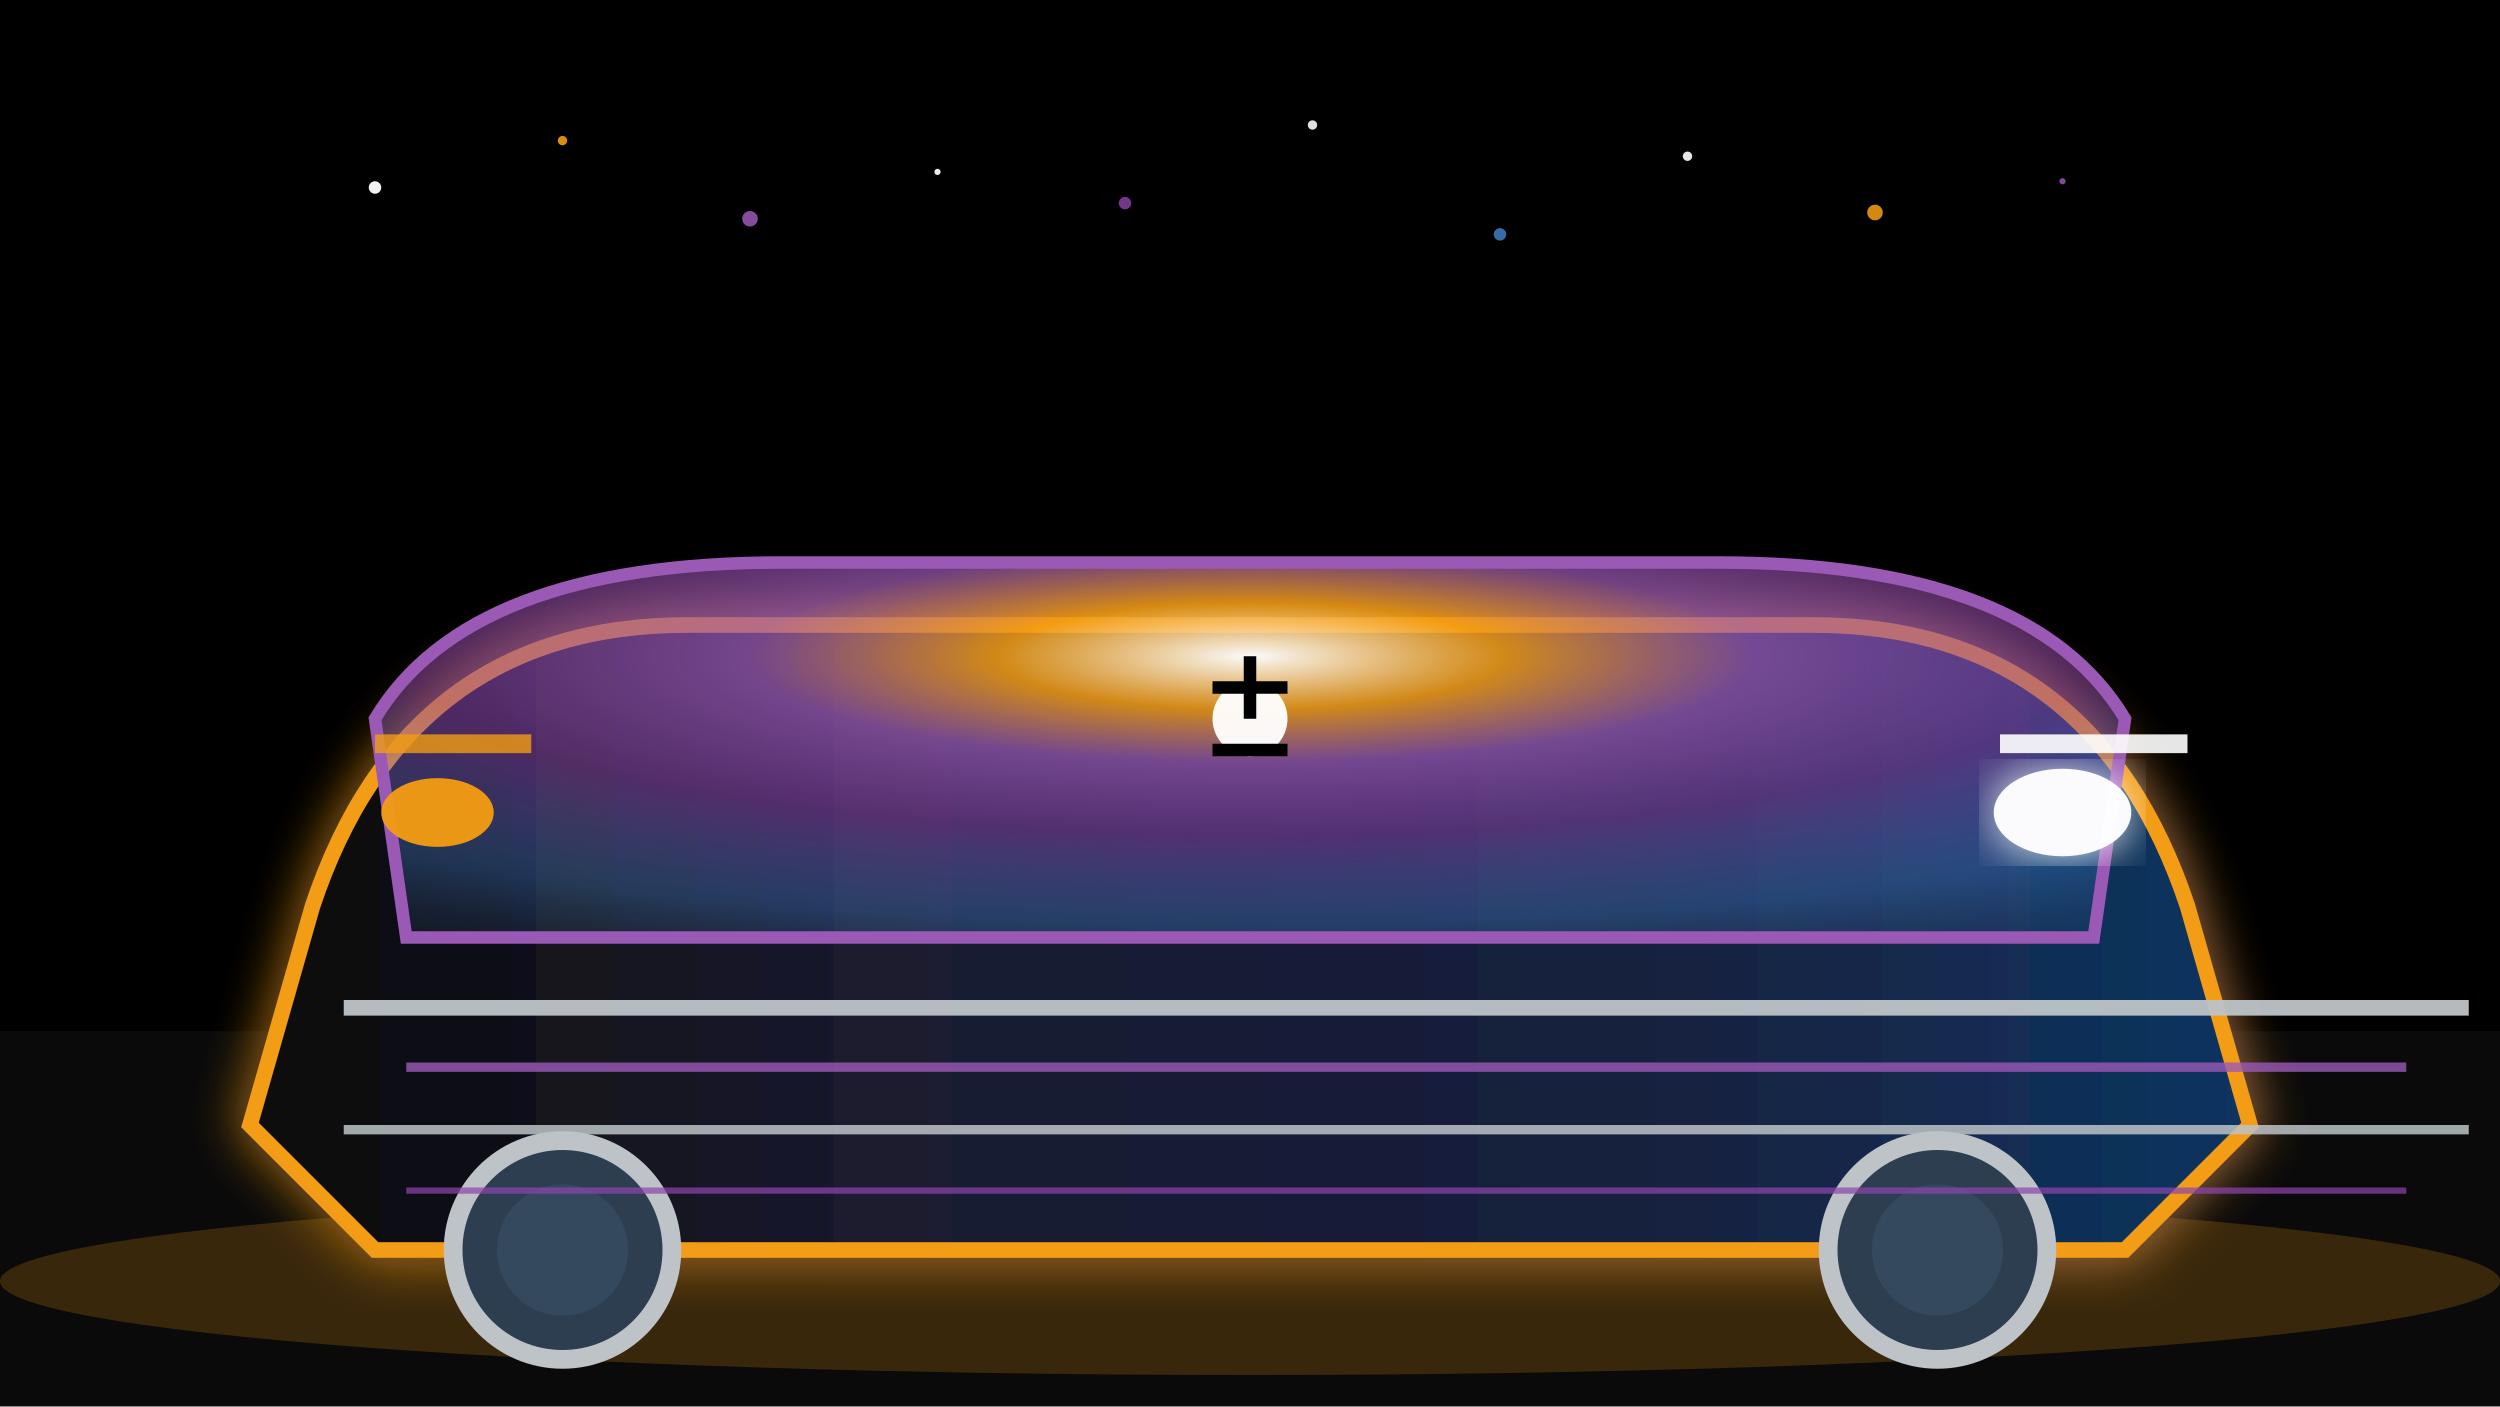
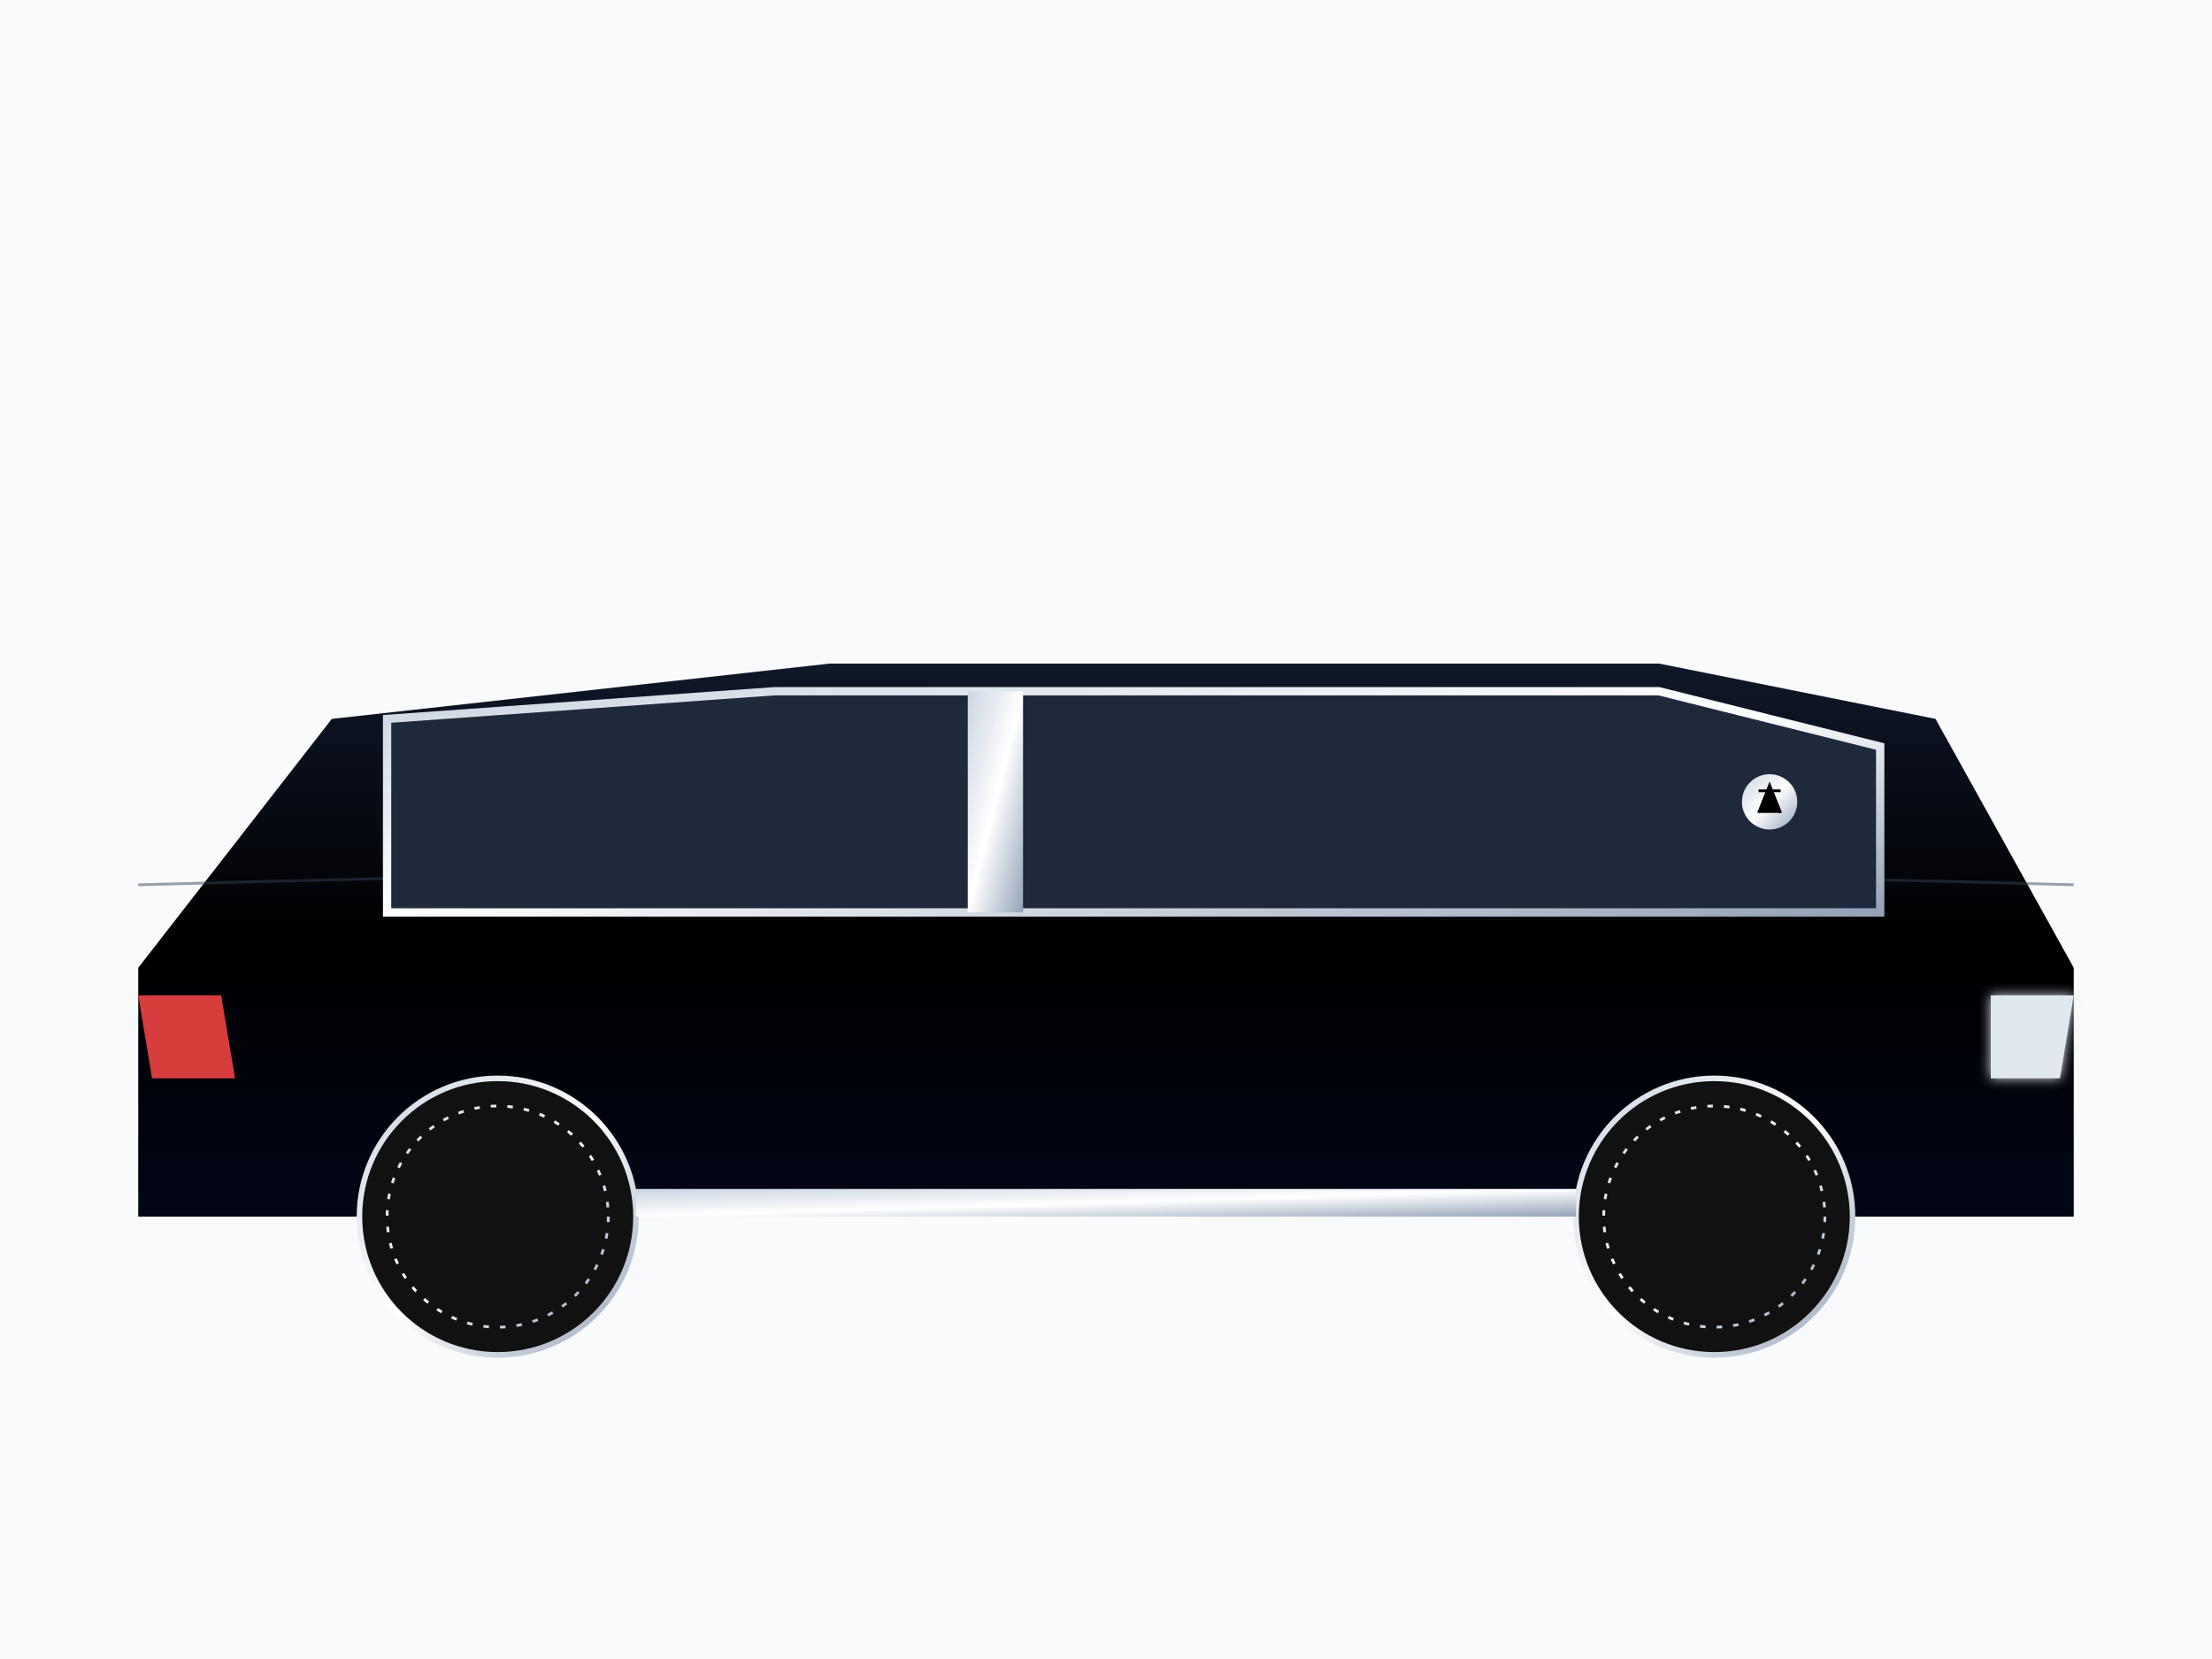
- <svg xmlns="http://www.w3.org/2000/svg" width="800" height="450" viewBox="0 0 800 450">
+ <svg xmlns="http://www.w3.org/2000/svg" viewBox="0 0 800 600" role="img" aria-label="Black Mercedes Maybach Exterior Side View">
  <defs>
-     <linearGradient id="maybachBody" x1="0%" y1="0%" x2="100%" y2="0%">
-       <stop offset="0%" style="stop-color:#0a0a0a;stop-opacity:1" />
-       <stop offset="30%" style="stop-color:#1a1a2e;stop-opacity:1" />
-       <stop offset="70%" style="stop-color:#16213e;stop-opacity:1" />
-       <stop offset="100%" style="stop-color:#0f3460;stop-opacity:1" />
+     <linearGradient id="maybachBody" x1="0%" y1="0%" x2="0%" y2="100%">
+       <stop offset="0%" style="stop-color:#0f172a;stop-opacity:1" />
+       <stop offset="50%" style="stop-color:#000000;stop-opacity:1" />
+       <stop offset="100%" style="stop-color:#020617;stop-opacity:1" />
    </linearGradient>
-     <radialGradient id="maybachStarlight" cx="50%" cy="25%" r="95%">
-       <stop offset="0%" style="stop-color:#ffffff;stop-opacity:0.98" />
-       <stop offset="15%" style="stop-color:#f39c12;stop-opacity:0.85" />
-       <stop offset="30%" style="stop-color:#9b59b6;stop-opacity:0.7" />
-       <stop offset="50%" style="stop-color:#8e44ad;stop-opacity:0.5" />
-       <stop offset="75%" style="stop-color:#4a90e2;stop-opacity:0.3" />
-       <stop offset="100%" style="stop-color:#2c3e50;stop-opacity:0.1" />
-     </radialGradient>
-     <filter id="maybachGlow">
-       <feGaussianBlur stdDeviation="8" result="coloredBlur" />
-       <feMerge>
-         <feMergeNode in="coloredBlur" />
-         <feMergeNode in="SourceGraphic" />
-       </feMerge>
+     <linearGradient id="chromeGradient" x1="0%" y1="0%" x2="100%" y2="100%">
+       <stop offset="0%" style="stop-color:#cbd5e1;stop-opacity:1" />
+       <stop offset="50%" style="stop-color:#fff;stop-opacity:1" />
+       <stop offset="100%" style="stop-color:#94a3b8;stop-opacity:1" />
+     </linearGradient>
+     <filter id="luxuryGlow" x="-20%" y="-20%" width="140%" height="140%">
+       <feGaussianBlur stdDeviation="2" result="blur" />
+       <feComposite in="SourceGraphic" in2="blur" operator="over" />
    </filter>
  </defs>
-   <rect width="800" height="450" fill="#000000" />
-   <rect x="0" y="330" width="800" height="120" fill="#0a0a0a" />
-   <circle cx="120" cy="60" r="2" fill="#ffffff" opacity="0.95" />
-   <circle cx="180" cy="45" r="1.5" fill="#f39c12" opacity="0.9" />
-   <circle cx="240" cy="70" r="2.5" fill="#9b59b6" opacity="0.85" />
-   <circle cx="300" cy="55" r="1" fill="#ffffff" opacity="0.92" />
-   <circle cx="360" cy="65" r="2" fill="#8e44ad" opacity="0.8" />
-   <circle cx="420" cy="40" r="1.5" fill="#ffffff" opacity="0.88" />
-   <circle cx="480" cy="75" r="2" fill="#4a90e2" opacity="0.75" />
-   <circle cx="540" cy="50" r="1.5" fill="#ffffff" opacity="0.91" />
-   <circle cx="600" cy="68" r="2.5" fill="#f39c12" opacity="0.87" />
-   <circle cx="660" cy="58" r="1" fill="#9b59b6" opacity="0.83" />
-   <ellipse cx="400" cy="410" rx="400" ry="30" fill="#f39c12" opacity="0.2" />
-   <path d="M100 290 Q130 200 220 200 L580 200 Q670 200 700 290 L720 360 L680 400 L120 400 L80 360 Z" fill="url(#maybachBody)" stroke="#f39c12" stroke-width="5" filter="url(#maybachGlow)" />
-   <path d="M120 230 Q150 180 250 180 L550 180 Q650 180 680 230 L670 300 L130 300 Z" fill="url(#maybachStarlight)" stroke="#9b59b6" stroke-width="4" />
-   <ellipse cx="660" cy="260" rx="22" ry="14" fill="#ffffff" opacity="0.98" filter="url(#maybachGlow)" />
-   <ellipse cx="140" cy="260" rx="18" ry="11" fill="#f39c12" opacity="0.95" />
-   <circle cx="400" cy="230" r="12" fill="#ffffff" opacity="0.95" />
-   <path d="M388 220 L412 220 M400 210 L400 230 M388 240 L412 240" stroke="#000000" stroke-width="4" />
-   <rect x="640" y="235" width="60" height="6" fill="#ffffff" opacity="0.9" />
-   <rect x="120" y="235" width="50" height="6" fill="#f39c12" opacity="0.8" />
-   <circle cx="180" cy="400" r="35" fill="#2c3e50" stroke="#bdc3c7" stroke-width="6" />
-   <circle cx="620" cy="400" r="35" fill="#2c3e50" stroke="#bdc3c7" stroke-width="6" />
-   <circle cx="180" cy="400" r="21" fill="#34495e" />
-   <circle cx="620" cy="400" r="21" fill="#34495e" />
-   <rect x="110" y="320" width="680" height="5" fill="#bdc3c7" opacity="0.95" />
-   <rect x="110" y="360" width="680" height="3" fill="#bdc3c7" opacity="0.85" />
-   <rect x="130" y="340" width="640" height="3" fill="#9b59b6" opacity="0.8" />
-   <rect x="130" y="380" width="640" height="2" fill="#8e44ad" opacity="0.7" />
+   <rect width="800" height="600" fill="#f8fafc" />
+   <path d="M50,350 L120,260 L300,240 L600,240 L700,260 L750,350 L750,440 L50,440 Z" fill="url(#maybachBody)" />
+   <path d="M50,320 Q400,310 750,320" stroke="#334155" stroke-width="1" fill="none" opacity="0.5" />
+   <path d="M140,260 L280,250 L600,250 L680,270 L680,330 L140,330 Z" stroke="url(#chromeGradient)" stroke-width="3" fill="#1e293b" />
+   <rect x="350" y="250" width="20" height="80" fill="url(#chromeGradient)" />
+   <circle cx="640" cy="290" r="10" fill="url(#chromeGradient)" />
+   <path d="M636,294 L640,284 L644,294 M636,286 L644,286" stroke="#000" stroke-width="1" />
+   <circle cx="180" cy="440" r="50" fill="#111" stroke="url(#chromeGradient)" stroke-width="2" />
+   <circle cx="620" cy="440" r="50" fill="#111" stroke="url(#chromeGradient)" stroke-width="2" />
+   <circle cx="180" cy="440" r="40" fill="none" stroke="url(#chromeGradient)" stroke-width="1" stroke-dasharray="2,4" />
+   <circle cx="620" cy="440" r="40" fill="none" stroke="url(#chromeGradient)" stroke-width="1" stroke-dasharray="2,4" />
+   <rect x="230" y="430" width="340" height="10" fill="url(#chromeGradient)" />
+   <path d="M720,360 L750,360 L745,390 L720,390 Z" fill="#e2e8f0" filter="url(#luxuryGlow)" />
+   <path d="M50,360 L80,360 L85,390 L55,390 Z" fill="#ef4444" opacity="0.9" />
</svg>
